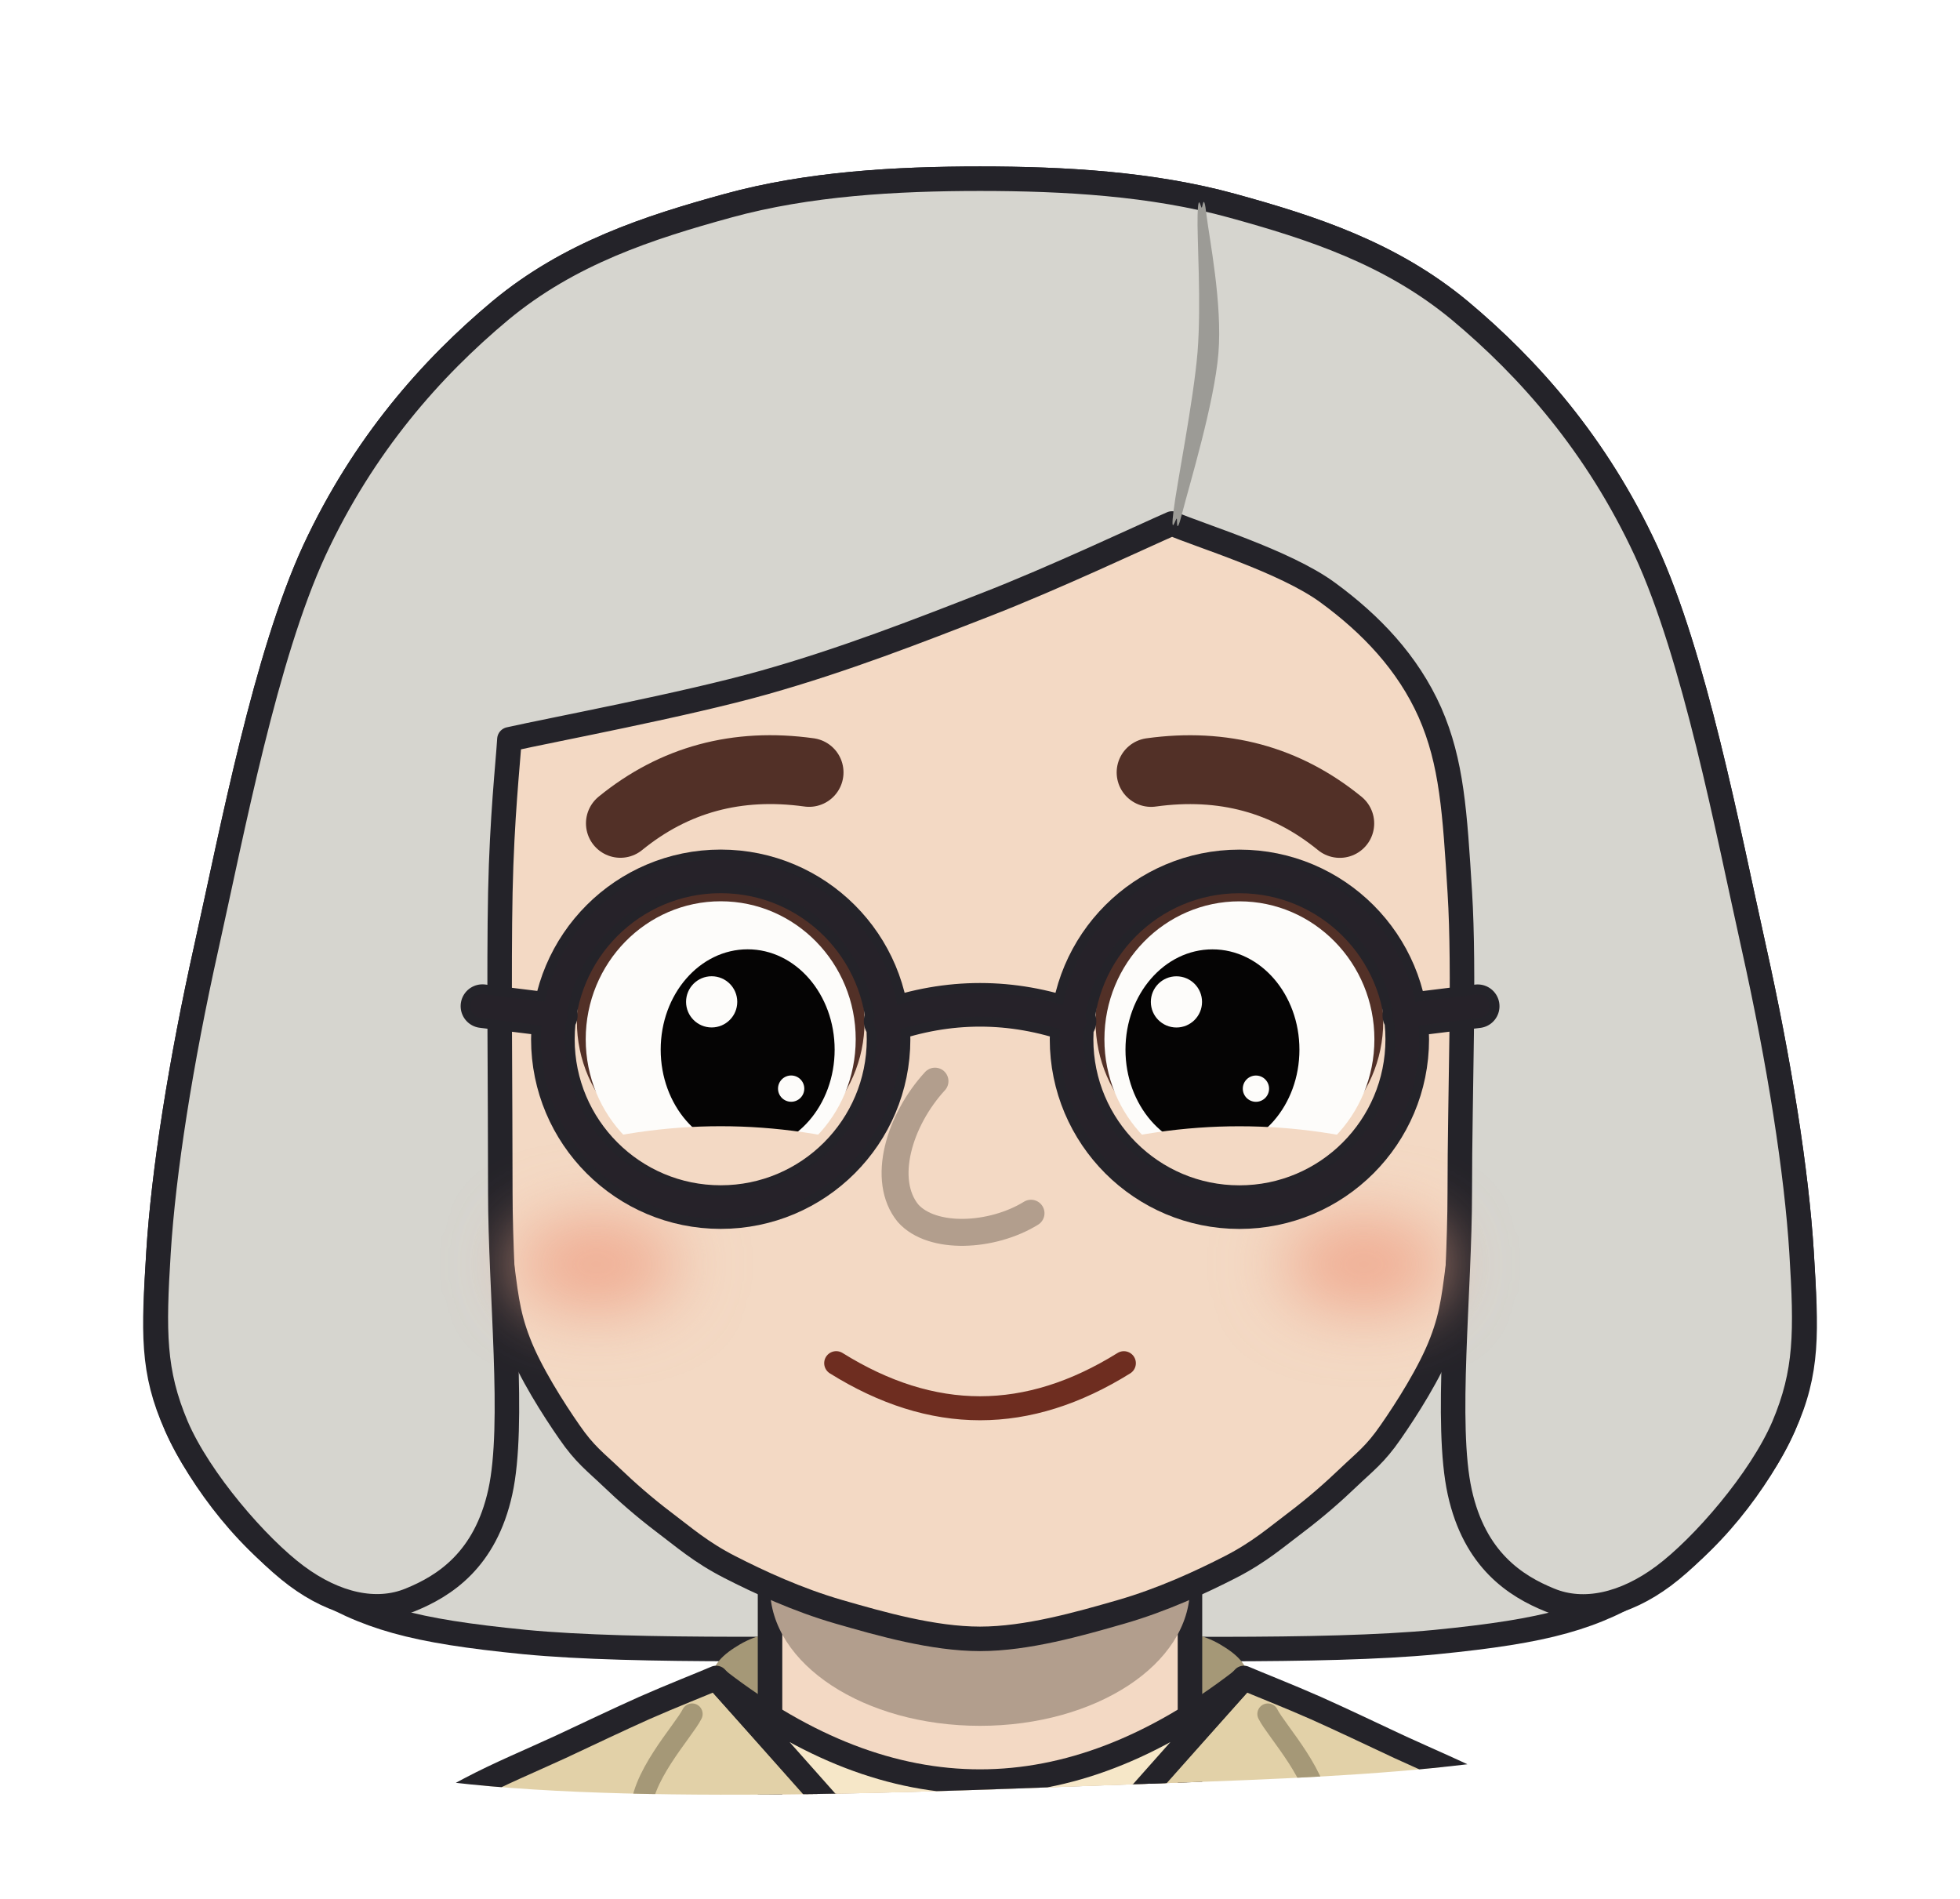
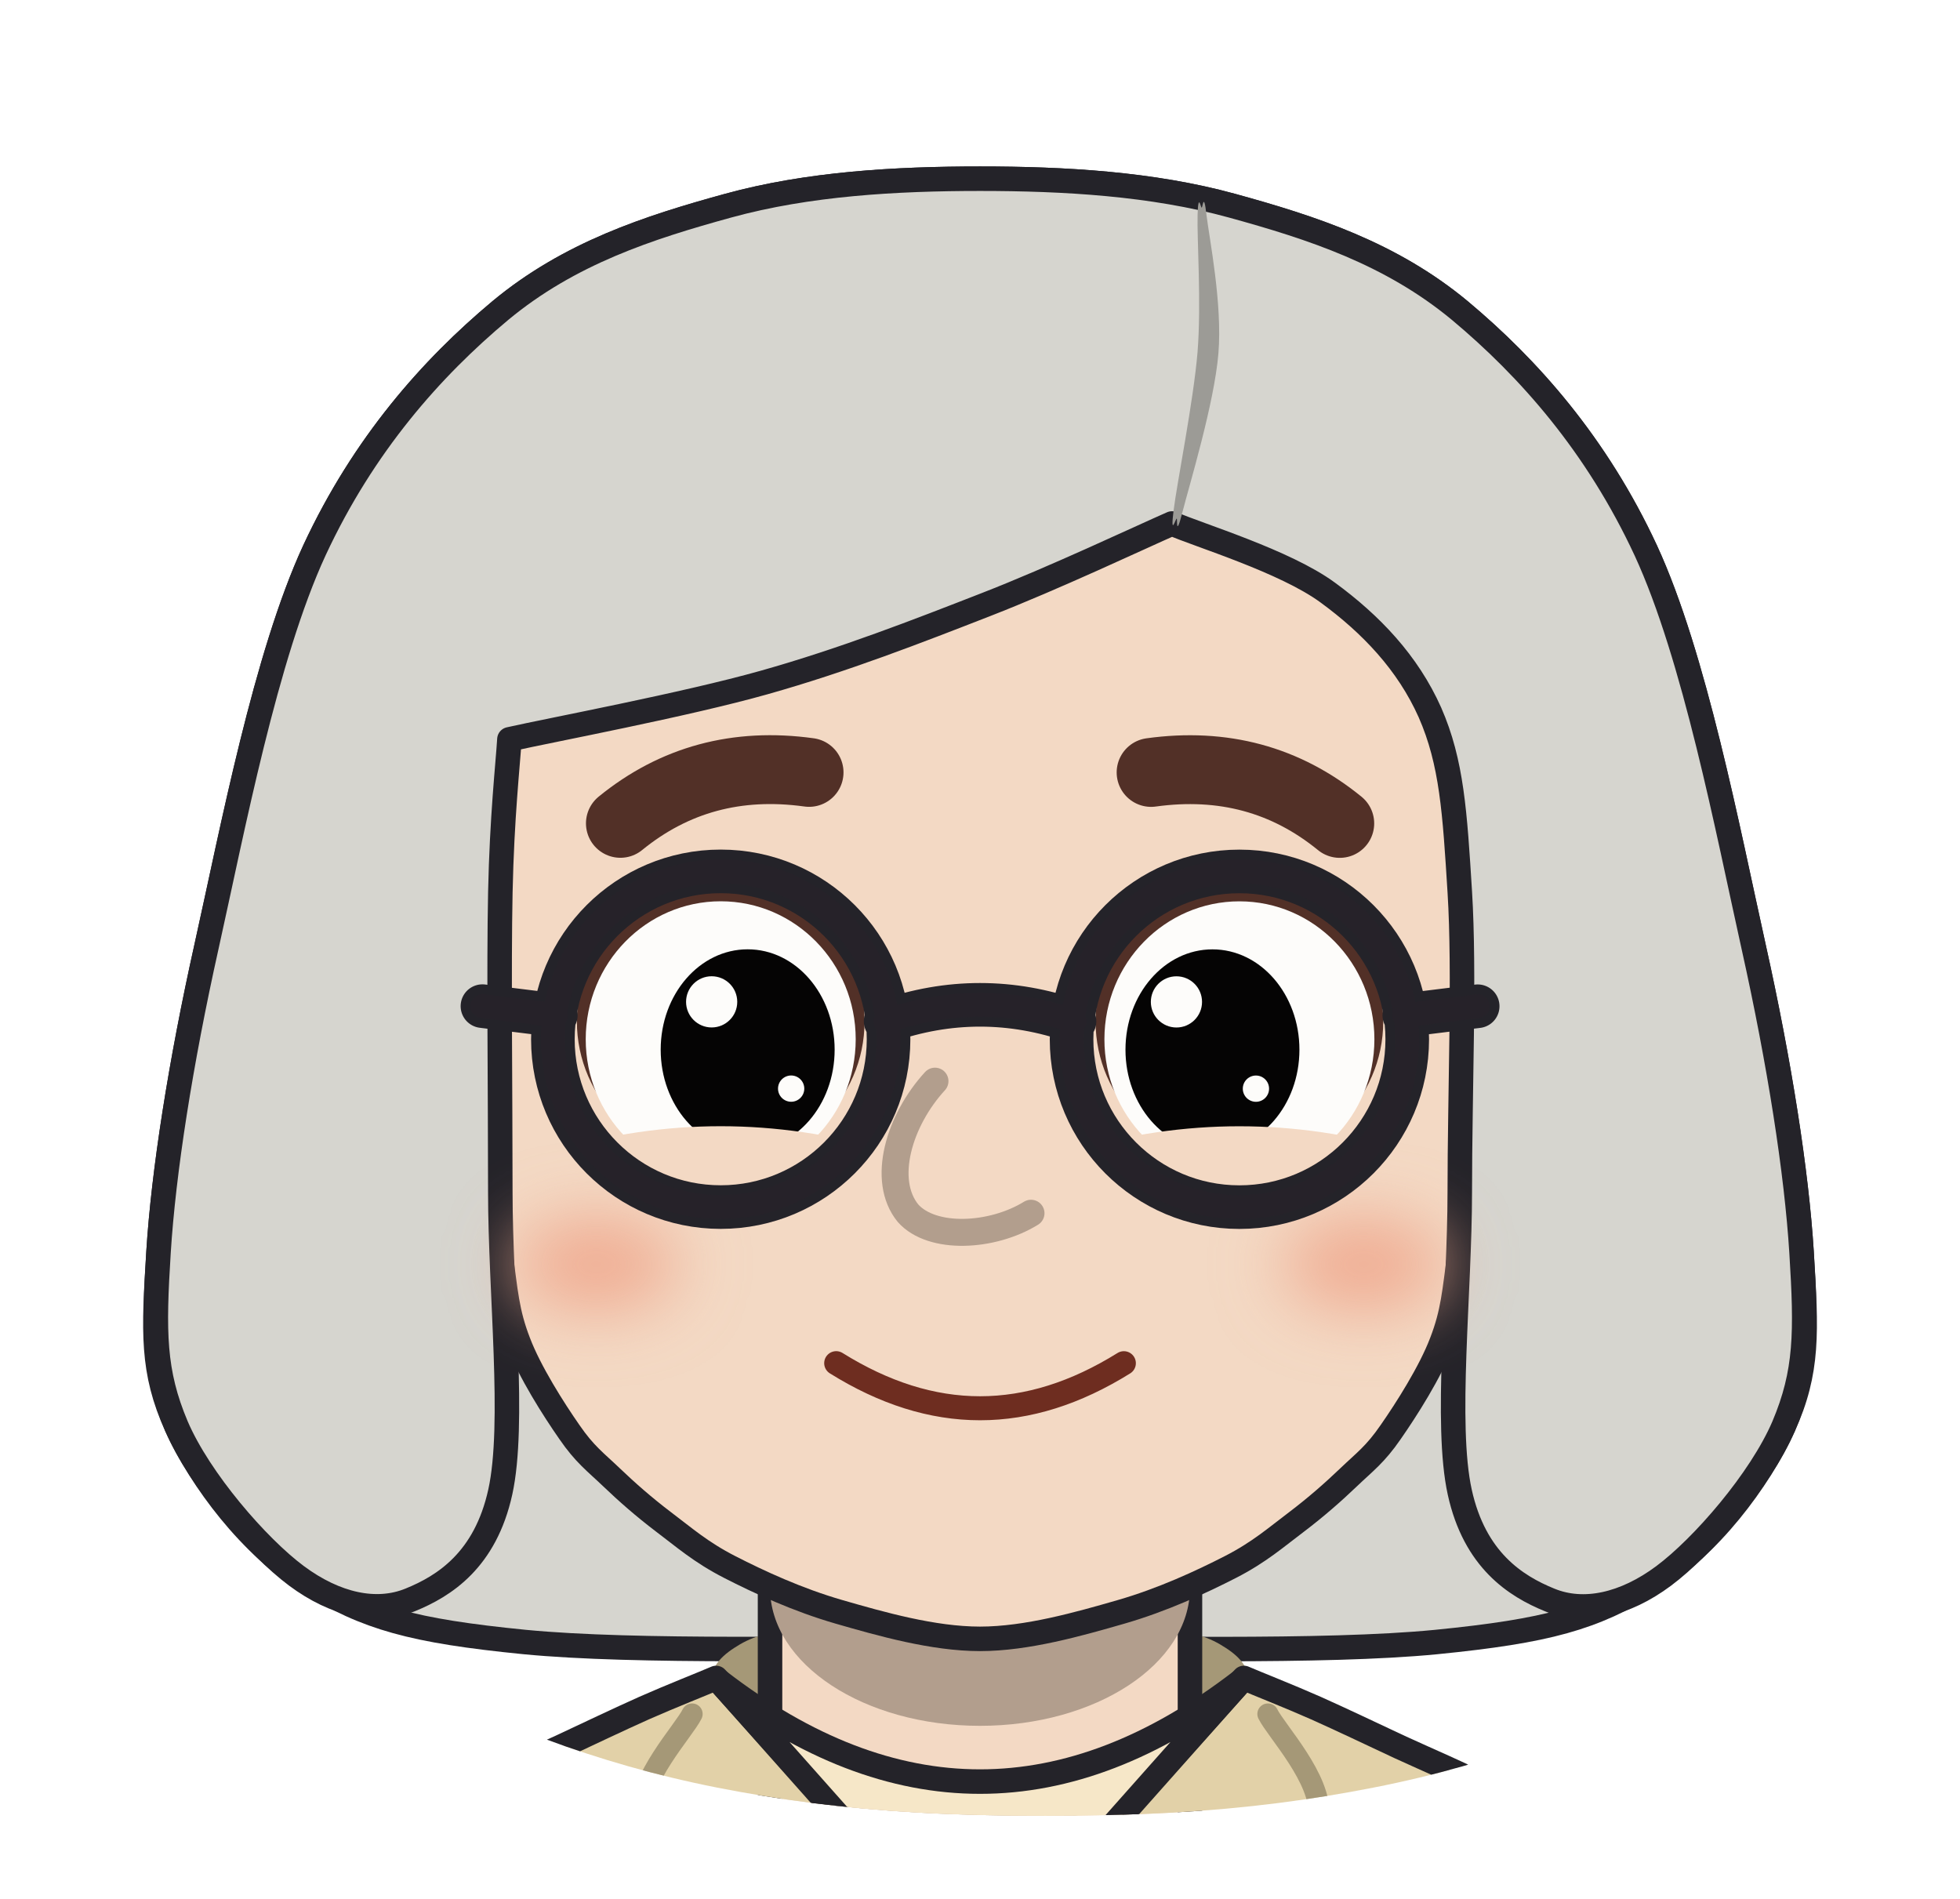
<svg xmlns="http://www.w3.org/2000/svg" viewBox="0 0 320 310" width="320" height="310">
  <defs>
    <clipPath id="cd8b">
      <rect x="-4000" y="-4000" width="9000" height="9000" />
    </clipPath>
    <clipPath id="cd8cr">
-       <path d="M978.07 579.46C985.34 635.49 977.80 715.21 947.90 763.96C918.01 812.71 865.22 849.07 798.69 871.69C732.44 894.05 643.02 895.12 549.02 898.63C455.02 902.13 310.93 907.78 234.71 892.16C158.48 876.54 126.43 845.57 92.23 805.17C58.29 765.04 31.36 704.97 29.74 650.57C28.39 596.16 51.02 523.71 83.88 479.27C116.74 434.56 161.98 407.36 226.63 383.39C291.27 359.42 385.53 343.53 471.72 335.45C557.64 327.37 671.03 319.02 743.21 334.37C815.12 349.99 864.68 387.43 904.00 428.37C943.06 469.31 970.80 523.44 978.07 579.46Z" />
+       <path d="M1007.97 605.32C1027.63 568.96 1047.02 515.63 1037.32 481.43C1027.63 447.49 983.19 419.75 949.52 400.63C915.58 381.77 870.34 374.23 833.98 366.96C797.88 359.69 762.87 359.96 731.90 356.72C700.92 353.49 675.34 351.88 648.67 347.84C622.01 344.06 599.12 338.68 571.64 333.56C544.17 328.17 514.01 321.71 483.84 316.05C453.94 310.40 424.05 303.40 390.92 299.89C357.52 296.12 320.35 290.74 284.53 294.24C248.71 297.47 206.69 303.40 175.45 320.09C144.48 336.79 114.31 364.00 97.61 394.16C81.18 424.33 73.64 465.00 76.07 501.63C78.76 537.99 100.85 580.00 112.43 613.13C124.01 646.26 136.94 676.15 145.56 700.13C154.17 724.37 155.25 739.72 163.87 757.49C172.49 775.00 183.53 791.43 197.00 806.24C210.73 821.06 227.16 834.79 245.75 846.64C264.33 858.76 285.34 869.27 308.50 878.16C331.67 886.77 356.71 894.05 383.92 899.43C411.39 904.82 439.67 908.59 473.07 910.48C506.46 912.36 551.17 912.36 584.84 910.48C618.24 908.59 646.25 904.82 673.72 899.43C701.19 894.05 726.24 886.77 749.13 878.16C772.30 869.27 793.31 858.76 811.89 846.64C830.47 834.79 846.90 821.06 860.64 806.24C874.38 791.43 884.34 775.00 893.77 757.49C903.46 739.99 899.15 726.25 918.28 700.66C937.13 675.35 988.03 641.95 1007.97 605.32Z" />
      <path d="M-473.50 -700.97L1473.50 -700.97L1473.50 664.63L-473.50 664.63Z" />
    </clipPath>
    <clipPath id="cd8s">
      <path d="M500 980.7L616.5 850.9C621.8 853.2 636.8 859.1 648.3 864.2C659.7 869.3 672.5 875.4 685.3 881.4C698.1 887.3 712.5 893.3 725 899.9C737.6 906.5 750.8 914.3 760.8 921.1C770.7 927.9 778 934.3 784.6 941C791.2 947.6 795.8 954.2 800.5 960.8C805.1 967.4 808.6 974.1 812.4 980.7C816.1 987.2 821.2 996.8 823 1000L177 1000C178.8 996.8 183.9 987.2 187.6 980.7C191.4 974.1 194.9 967.4 199.5 960.8C204.2 954.2 208.8 947.6 215.4 941C222 934.3 229.3 927.9 239.2 921.1C249.2 914.3 262.4 906.5 275 899.9C287.5 893.3 301.9 887.3 314.7 881.4C327.5 875.4 340.3 869.3 351.7 864.2C363.2 859.1 378.2 853.2 383.5 850.9L500 980.7Z" fill="#E2D1A8" stroke="#242329" stroke-width="10.82" stroke-linejoin="round" stroke-linecap="round" transform="translate(500 1014) scale(0.86) translate(-500 -1000)" />
      <path d="M384.8 852.3Q500 941 615.2 852.3L500 982Z" fill="#F6E7C8" stroke="#242329" stroke-width="10.82" stroke-linejoin="round" stroke-linecap="round" transform="translate(500 1014) scale(0.86) translate(-500 -1000)" />
      <path d="M372.9 866.8C369.2 874.3 349.1 895.5 350.4 911.8C351.7 928.2 367.9 951 380.9 964.8C393.9 978.6 420.6 989.7 428.5 994.7M627.1 866.8C630.8 874.3 650.9 895.5 649.6 911.8C648.3 928.2 632.1 951 619.1 964.8C606.1 978.6 579.4 989.7 571.5 994.7M500 980.7L500 995.4" fill="none" stroke="#A59877" stroke-width="9.3" stroke-linecap="round" stroke-linejoin="round" transform="translate(500 1014) scale(0.86) translate(-500 -1000)" />
    </clipPath>
    <clipPath id="cd8eL">
      <ellipse cx="385.5" cy="569" rx="59.6" ry="60.9" />
    </clipPath>
    <clipPath id="cd8eR">
      <ellipse cx="614.5" cy="569" rx="59.6" ry="60.9" />
    </clipPath>
    <filter id="cd8bl" x="-60%" y="-90%" width="220%" height="280%">
      <feGaussianBlur stdDeviation="15" />
    </filter>
    <clipPath id="cd8eo">
      <path d="M-1000 -1000H2000V2000H-1000Z" />
    </clipPath>
    <clipPath id="cd8ck">
      <ellipse cx="385.5" cy="561.1" rx="66.5" ry="65.2" />
      <ellipse cx="385.5" cy="569" rx="62.6" ry="63.9" />
      <ellipse cx="614.5" cy="561.1" rx="66.5" ry="65.2" />
      <ellipse cx="614.5" cy="569" rx="62.6" ry="63.9" />
    </clipPath>
  </defs>
  <g transform="translate(-55 -107) scale(0.43)">
    <g clip-path="url(#cd8b)">
      <g transform="translate(500 1014) scale(0.86) translate(-500 -1000)">
        <g transform="matrix(1 0.0001 -0.0001 1 0.08335 0.01754)">
          <path fill="#D6D5CF" data-o="f" d="M500 189.1C537.1 189.1 575.9 191.3 611.2 201C646.5 210.7 681.3 222 711.8 247.3C742.2 272.7 772.2 306.5 793.9 353.2C815.5 400 830 476.3 841.5 528C853 579.6 860.5 627.7 862.7 663C864.9 698.3 865.8 715.5 854.8 739.8C843.7 764 822.1 792.7 796.5 808.6C770.9 824.5 750.6 830.2 701.2 835.1C651.8 839.9 567.1 837.7 500 837.7C432.9 837.7 348.2 839.9 298.8 835.1C249.4 830.2 229.1 824.5 203.5 808.6C177.9 792.7 156.3 764 145.2 739.8C134.2 715.5 135.1 698.3 137.3 663C139.5 627.7 147 579.6 158.5 528C170 476.3 184.5 400 206.1 353.2C227.8 306.5 257.8 272.7 288.2 247.3C318.7 222 353.5 210.7 388.8 201C424.1 191.3 462.9 189.1 500 189.1Z" stroke="#242329" stroke-width="10.82" stroke-linejoin="round" stroke-linecap="round" />
        </g>
        <g clip-path="url(#cd8cr)">
          <g transform="translate(0 0.06)">
            <path d="M500 824.5C525.6 824.5 558.7 826.2 576.8 828.4C594.9 830.7 601.5 833.1 608.5 837.7C615.6 842.3 619.6 847.4 619.1 856.2C618.7 865.1 625.8 880.5 605.9 890.7C586 900.8 535.3 917.1 500 917.1C464.7 917.1 414 900.8 394.1 890.7C374.2 880.5 381.3 865.1 380.9 856.2C380.4 847.4 384.4 842.3 391.5 837.7C398.5 833.1 405.1 830.7 423.2 828.4C441.3 826.2 474.4 824.5 500 824.5Z" fill="#A59877" />
          </g>
        </g>
        <g clip-path="url(#cd8cr)">
          <g transform="translate(0 0.06)">
            <path d="M407.3 768.9L407.3 935.7Q407.3 967.4 439.1 967.4L560.9 967.4Q592.7 967.4 592.7 935.7L592.7 768.9Z" fill="#F3D9C4" stroke="#242329" stroke-width="10.82" stroke-linejoin="round" stroke-linecap="round" />
            <ellipse cx="500" cy="811.2" rx="92.7" ry="60.9" fill="#B29E8D" />
          </g>
        </g>
        <g transform="matrix(1 0.0001 -0.0001 1 0.08335 0.01754)">
          <ellipse cx="275.6" cy="583.6" rx="35.1" ry="51.6" transform="rotate(-6 275.6 583.6)" fill="#F3D9C4" stroke="#242329" stroke-width="10.82" stroke-linejoin="round" stroke-linecap="round" />
          <ellipse cx="724.4" cy="583.6" rx="35.1" ry="51.6" transform="rotate(6 724.4 583.6)" fill="#F3D9C4" stroke="#242329" stroke-width="10.82" stroke-linejoin="round" stroke-linecap="round" />
          <path d="M281.3 496.1C281.3 518.4 271 529.5 260.6 535.4L286.2 583.6ZM718.7 496.1C718.7 518.4 729 529.5 739.4 535.4L713.8 583.6ZM291.8 671C288.8 648.8 276.3 637.3 265.8 631.7L286.2 583.6ZM708.2 671C711.2 648.8 723.7 637.3 734.2 631.7L713.8 583.6Z" fill="#F3D9C4" />
          <path d="M252.5 558.4C263.1 561.1 267.7 571.6 267 584.9C266.4 594.2 265 602.1 265.7 608.7M747.5 558.4C736.9 561.1 732.3 571.6 733 584.9C733.6 594.2 735 602.1 734.3 608.7" fill="none" stroke="#B29E8D" stroke-width="10.6" stroke-linecap="round" stroke-linejoin="round" />
        </g>
        <g transform="matrix(1 0.0001 -0.0001 1 0.08335 0.01754)">
          <path d="M500 255.3C526.5 255.3 554.7 258.6 579.4 265.9C604.1 273.2 628.8 284 648.3 299C667.7 314 684.4 334.9 695.9 355.9C707.4 376.8 712.9 400 717.1 424.7C721.3 449.4 720.8 475.5 721.1 504.1C721.3 532.8 720 570.3 718.4 596.8C716.9 623.3 714.2 645.3 711.8 663C709.4 680.6 708.9 689.5 703.8 702.7C698.8 715.9 688.2 732.5 681.3 742.4C674.5 752.3 669.8 755.6 662.8 762.3C655.9 768.9 648.4 775.5 639.7 782.1C630.9 788.7 623.4 795.4 610.5 802C597.6 808.6 580.6 816.5 562.2 821.8C543.8 827.1 520.7 833.7 500 833.7C479.3 833.7 456.2 827.1 437.8 821.8C419.4 816.5 402.4 808.6 389.5 802C376.6 795.4 369.1 788.7 360.3 782.1C351.6 775.5 344.1 768.9 337.2 762.3C330.2 755.6 325.5 752.3 318.7 742.4C311.8 732.5 301.2 715.9 296.2 702.7C291.1 689.5 290.6 680.6 288.2 663C285.8 645.3 283.1 623.3 281.6 596.8C280 570.3 278.7 532.8 278.9 504.1C279.2 475.5 278.7 449.4 282.9 424.7C287.1 400 292.6 376.8 304.1 355.9C315.6 334.9 332.3 314 351.7 299C371.2 284 395.9 273.2 420.6 265.9C445.3 258.6 473.5 255.3 500 255.3Z" fill="#F3D9C4" data-sk="1" stroke="#242329" stroke-width="10.82" stroke-linejoin="round" stroke-linecap="round" />
        </g>
        <g clip-path="url(#cd8cr)">
          <g transform="translate(0 0.13)">
            <path d="M500 980.7L616.5 850.9C621.8 853.2 636.8 859.1 648.3 864.2C659.7 869.3 672.5 875.4 685.3 881.4C698.1 887.3 712.5 893.3 725 899.9C737.6 906.5 750.8 914.3 760.8 921.1C770.7 927.9 778 934.3 784.6 941C791.2 947.6 795.8 954.2 800.5 960.8C805.1 967.4 808.6 974.1 812.4 980.7C816.1 987.2 821.2 996.8 823 1000L177 1000C178.8 996.8 183.9 987.2 187.6 980.7C191.4 974.1 194.9 967.4 199.5 960.8C204.2 954.2 208.8 947.6 215.4 941C222 934.3 229.3 927.9 239.2 921.1C249.2 914.3 262.4 906.5 275 899.9C287.5 893.3 301.9 887.3 314.7 881.4C327.5 875.4 340.3 869.3 351.7 864.2C363.2 859.1 378.2 853.2 383.5 850.9L500 980.7Z" fill="#E2D1A8" stroke="#242329" stroke-width="10.82" stroke-linejoin="round" stroke-linecap="round" />
            <path d="M384.8 852.3Q500 941 615.2 852.3L500 982Z" fill="#F6E7C8" stroke="#242329" stroke-width="10.82" stroke-linejoin="round" stroke-linecap="round" />
            <path d="M372.9 866.8C369.2 874.3 349.1 895.5 350.4 911.8C351.7 928.2 367.9 951 380.9 964.8C393.9 978.6 420.6 989.7 428.5 994.7M627.1 866.8C630.8 874.3 650.9 895.5 649.6 911.8C648.3 928.2 632.1 951 619.1 964.8C606.1 978.6 579.4 989.7 571.5 994.7M500 980.7L500 995.4" fill="none" stroke="#A59877" stroke-width="9.3" stroke-linecap="round" stroke-linejoin="round" />
          </g>
        </g>
        <g transform="matrix(1 0.0001 -0.0001 1 0.08335 0.01754)">
          <path fill="#D6D5CF" data-o="f" d="M584.7 341.3C571 347.3 532.7 365.4 502.6 377.1C472.6 388.8 439.8 401.6 404.7 411.5C369.6 421.4 310.9 432.4 292.2 436.6C291.5 447.9 288.9 470.8 288.2 504.1C287.5 537.5 288.2 592.4 288.2 636.5C288.2 680.6 294.8 738.9 288.2 768.9C281.6 798.9 263.5 810.4 248.5 816.5C233.5 822.7 215.4 818.7 198.2 805.9C181 793.1 155.4 763.6 145.2 739.8C135.1 715.9 135.1 698.3 137.3 663C139.5 627.7 147 579.6 158.5 528C170 476.3 184.5 400 206.1 353.2C227.8 306.5 257.8 272.7 288.2 247.3C318.7 222 353.5 210.7 388.8 201C424.1 191.3 462.9 189.1 500 189.1C537.1 189.1 575.9 191.3 611.2 201C646.5 210.7 681.3 222 711.8 247.3C742.2 272.7 772.2 306.5 793.9 353.2C815.5 400 830 476.3 841.5 528C853 579.6 860.5 627.7 862.7 663C864.9 698.3 864.9 715.9 854.8 739.8C844.6 763.6 819 793.1 801.8 805.9C784.6 818.7 766.5 822.7 751.5 816.5C736.5 810.4 718.4 798.9 711.8 768.9C705.2 738.9 711.8 680.6 711.8 636.5C711.8 592.4 714 539.4 711.8 504.1C709.6 468.8 708.3 446.8 698.6 424.7C688.8 402.7 672.5 385.7 653.5 371.8C634.6 357.9 596.2 346.4 584.7 341.3Z" stroke="#242329" stroke-width="10.82" stroke-linejoin="round" stroke-linecap="round" />
          <path fill="#9C9B96" d="M586.8 339.2C587.2 338.7 586.2 348.5 589.3 336.4C592.4 324.2 603.4 288.2 605.2 266.2C607 244.3 601.2 215.6 599.9 204.9C598.7 194.2 598.2 202.3 597.8 201.8C597.5 202.4 596.3 194.5 596 205.1C595.7 215.7 597.7 243.7 596 265.5C594.2 287.3 586.9 323.4 585.4 335.7C583.9 347.9 586.5 338.6 586.8 339.2Z" />
        </g>
        <g transform="matrix(1 0.0001 -0.0001 1 0.08335 0.01754)">
          <g filter="url(#cd8bl)">
            <ellipse cx="330.6" cy="668.3" rx="35.7" ry="19.9" fill="#F0AA90" opacity="1.000" transform="matrix(1 0 0 1 0 0)" />
          </g>
          <g filter="url(#cd8bl)">
            <ellipse cx="669.4" cy="668.3" rx="35.7" ry="19.9" fill="#F0AA90" opacity="1.000" transform="matrix(1 0 0 1 0 0)" />
          </g>
        </g>
        <g transform="matrix(1 0.0001 -0.0001 1 0.08335 0.01754)">
          <g clip-path="url(#cd8eo)" display="inline">
            <g>
              <ellipse cx="385.5" cy="561.1" rx="63.5" ry="62.2" fill="#523027" />
              <ellipse cx="385.5" cy="569" rx="59.6" ry="60.9" fill="#FDFCFA" />
              <g clip-path="url(#cd8eL)">
                <g transform="translate(0.00 0.00)">
                  <ellipse cx="397.4" cy="573.6" rx="38.4" ry="44.3" fill="#050404" />
                  <circle cx="381.5" cy="552.5" r="11.3" fill="#FDFCFA" />
                  <circle cx="416.6" cy="590.8" r="5.8" fill="#FDFCFA" />
                </g>
              </g>
            </g>
            <g>
              <ellipse cx="614.5" cy="561.1" rx="63.5" ry="62.2" fill="#523027" />
              <ellipse cx="614.5" cy="569" rx="59.6" ry="60.9" fill="#FDFCFA" />
              <g clip-path="url(#cd8eR)">
                <g transform="translate(0.00 0.00)">
                  <ellipse cx="602.6" cy="573.6" rx="38.4" ry="44.3" fill="#050404" />
                  <circle cx="586.7" cy="552.5" r="11.3" fill="#FDFCFA" />
                  <circle cx="621.8" cy="590.8" r="5.8" fill="#FDFCFA" />
                </g>
              </g>
            </g>
          </g>
          <g clip-path="url(#cd8ck)">
            <g>
              <path d="M312.7 618C312.7 669.6 458.3 669.6 458.3 618Q385.5 596.8 312.7 618ZM541.7 618C541.7 669.6 687.3 669.6 687.3 618Q614.5 596.8 541.7 618Z" fill="#F3D9C4" display="inline" transform="matrix(1 0 0 1 0 0)" />
            </g>
          </g>
          <path fill="none" stroke="#523027" stroke-linecap="round" stroke-linejoin="round" display="none" />
          <path fill="none" stroke="#523027" stroke-width="30.4" stroke-linecap="round" stroke-linejoin="round" d="M341.2 473.7Q376.9 444.6 424.5 451.2M658.8 473.7Q623.1 444.6 575.5 451.2" transform="translate(0 0.00)" />
          <g>
            <path d="M480.1 587.5C464.3 604.7 456.3 631.2 468.2 645.8C478.8 657.7 505.3 656.4 522.5 645.8" fill="none" stroke="#B29E8D" stroke-width="11.9" stroke-linecap="round" stroke-linejoin="round" />
          </g>
          <path fill="#6E2D20" stroke="#6E2D20" stroke-linejoin="round" stroke-linecap="round" d="M436.5 712.0C457.7 725.2 478.8 731.9 500.0 731.9C521.2 731.9 542.3 725.2 563.5 712.0C542.3 725.2 521.2 731.9 500.0 731.9C478.8 731.9 457.7 725.2 436.5 712.0Z" stroke-width="10.60" />
          <path fill="#FDFCFA" display="none" />
          <g>
            <path d="M469.6 731.4Q500 714.2 530.4 731.4Q500 745.1 469.6 731.4Z" fill="#D9604A" display="none" />
          </g>
        </g>
        <g transform="matrix(1 0.0001 -0.0001 1 0.08335 0.01754)">
          <path d="M311.4 569A74.1 74.1 0 0 1 459.6 569A74.1 74.1 0 0 1 311.4 569ZM540.4 569A74.1 74.1 0 0 1 688.6 569A74.1 74.1 0 0 1 540.4 569ZM458.3 561.1Q500 546.5 541.7 561.1M312.7 558.4L280.3 554.4M687.3 558.4L719.7 554.4" fill="none" stroke="#242329" stroke-width="19.25" stroke-linecap="round" stroke-linejoin="round" />
          <path d="M311.4 569A74.1 74.1 0 0 1 459.6 569A74.1 74.1 0 0 1 311.4 569ZM540.4 569A74.1 74.1 0 0 1 688.6 569A74.1 74.1 0 0 1 540.4 569ZM458.3 561.1Q500 546.5 541.7 561.1M312.7 558.4L280.3 554.4M687.3 558.4L719.7 554.4" fill="none" stroke="#262229" stroke-width="10.6" stroke-linecap="round" stroke-linejoin="round" />
        </g>
      </g>
    </g>
    <g clip-path="url(#cd8b)">
      <g transform="translate(0 0.00)" />
    </g>
  </g>
</svg>
